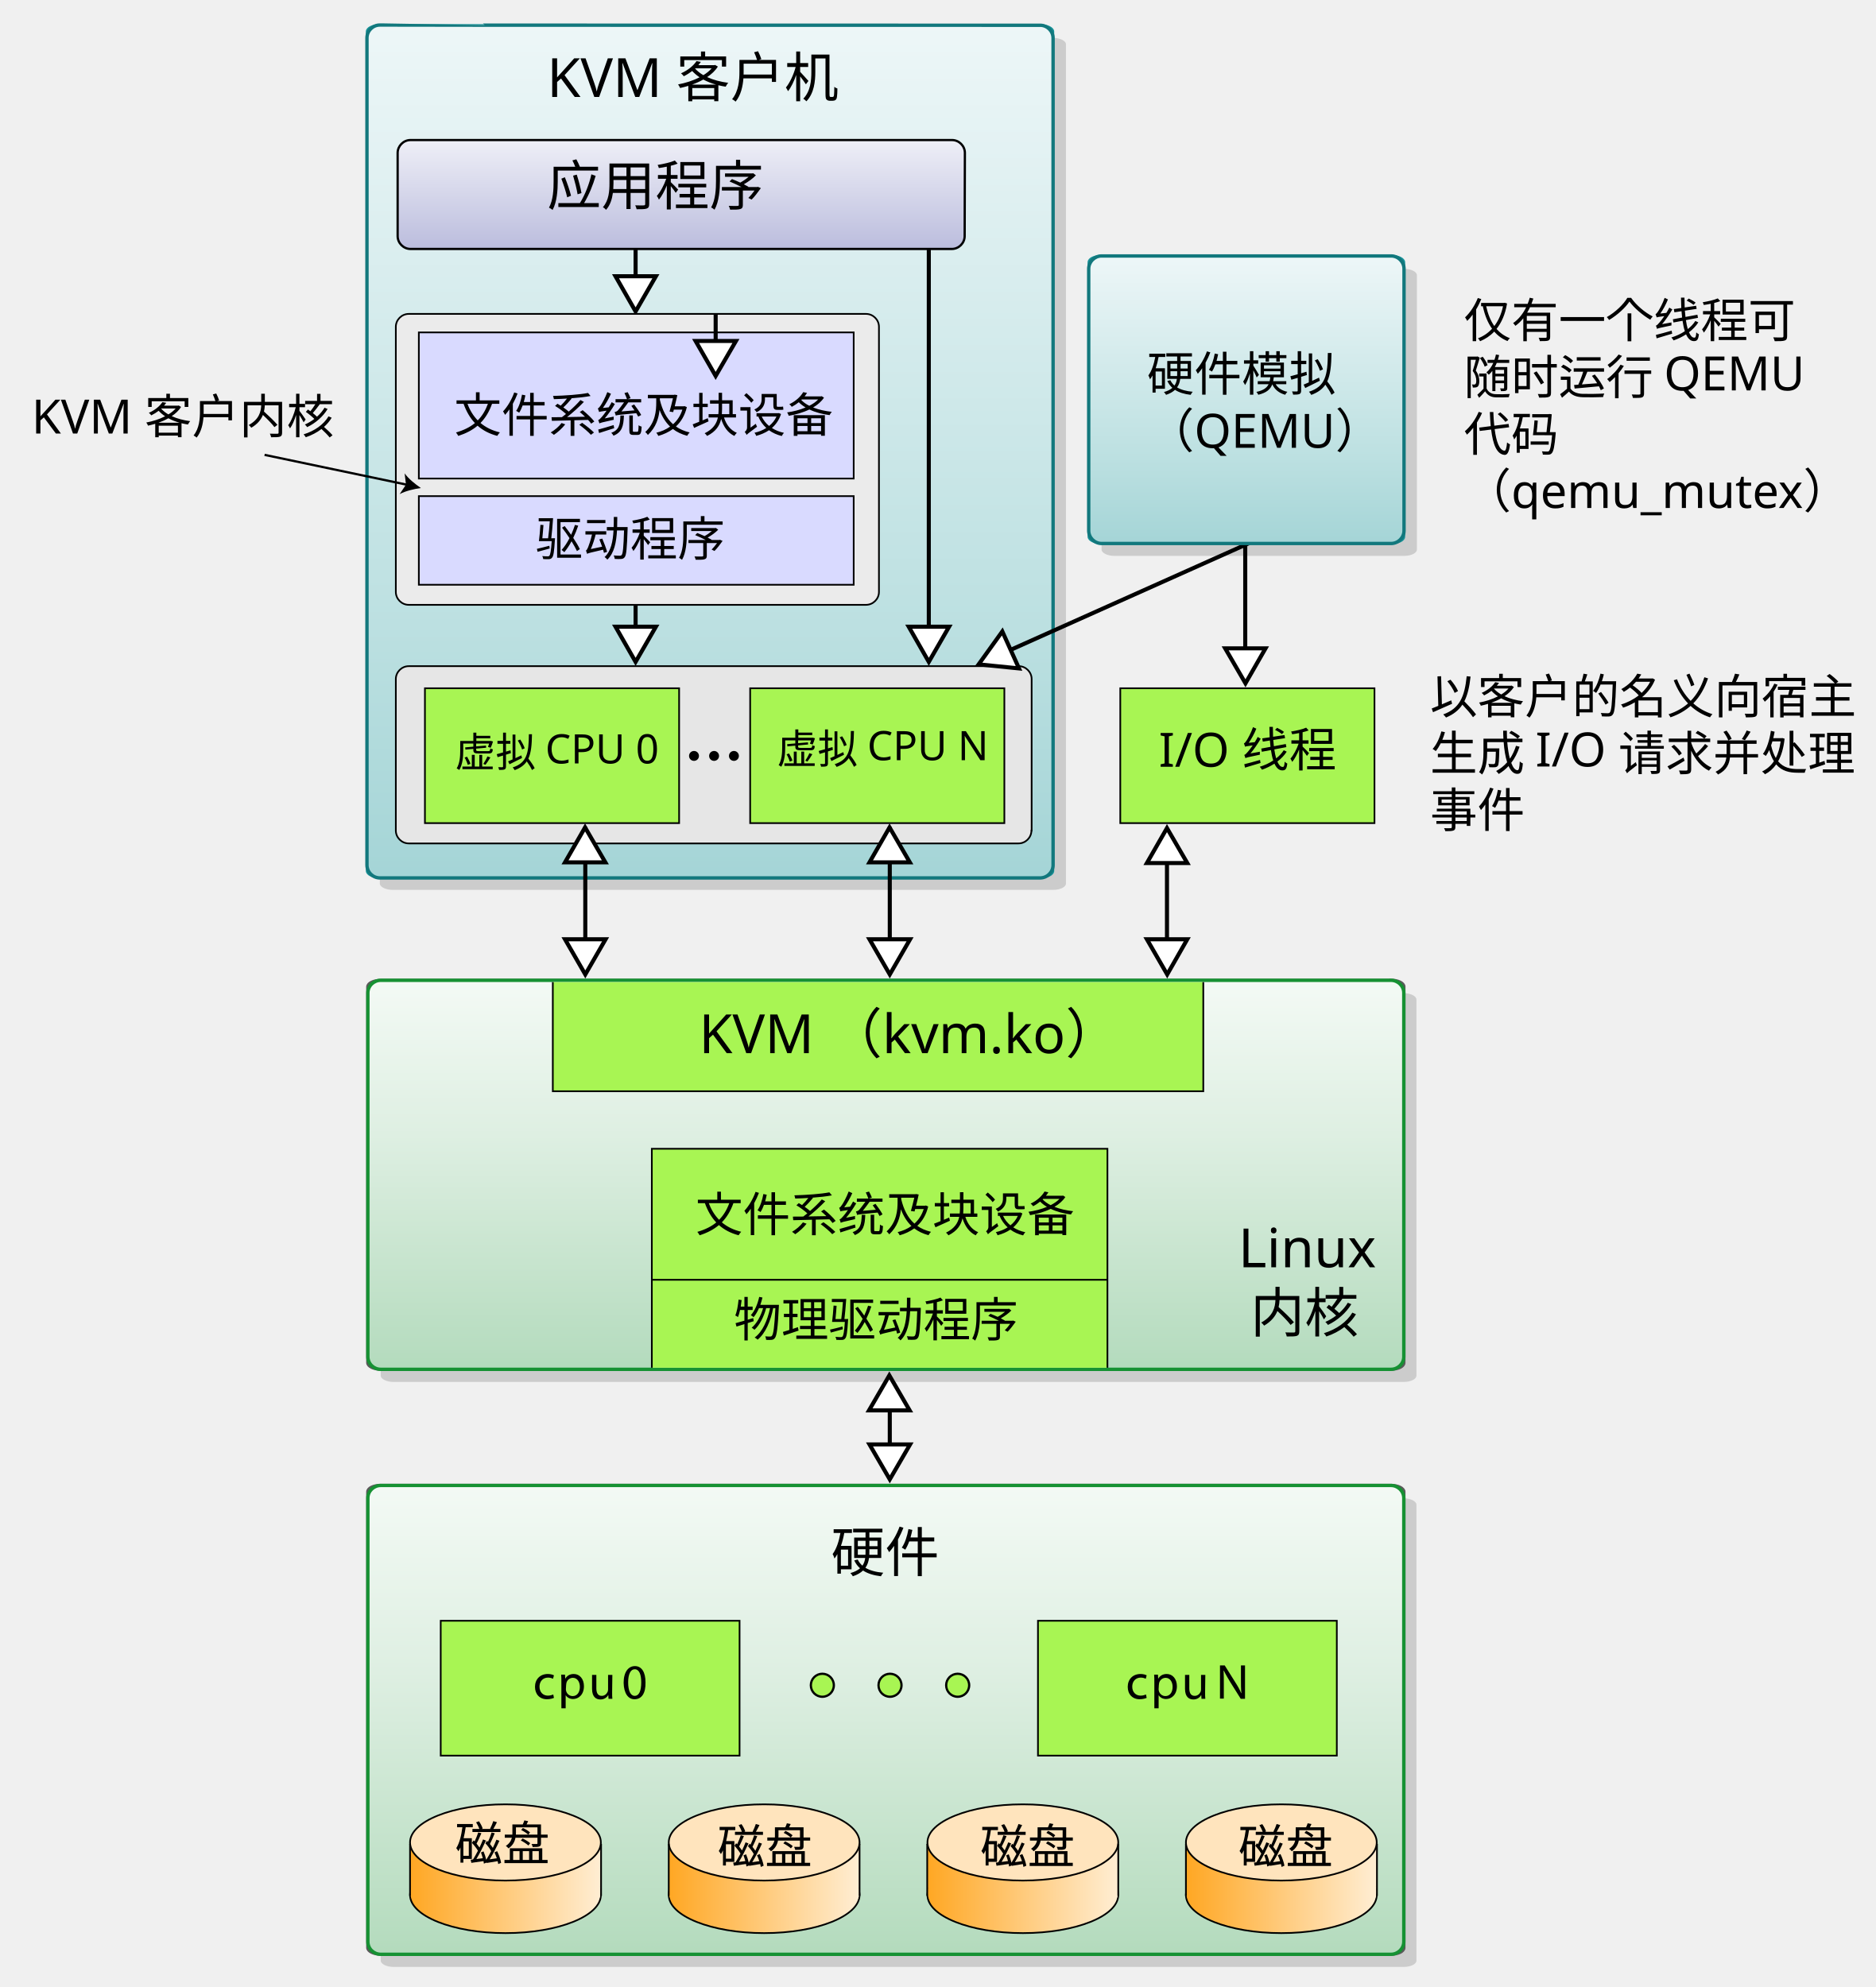
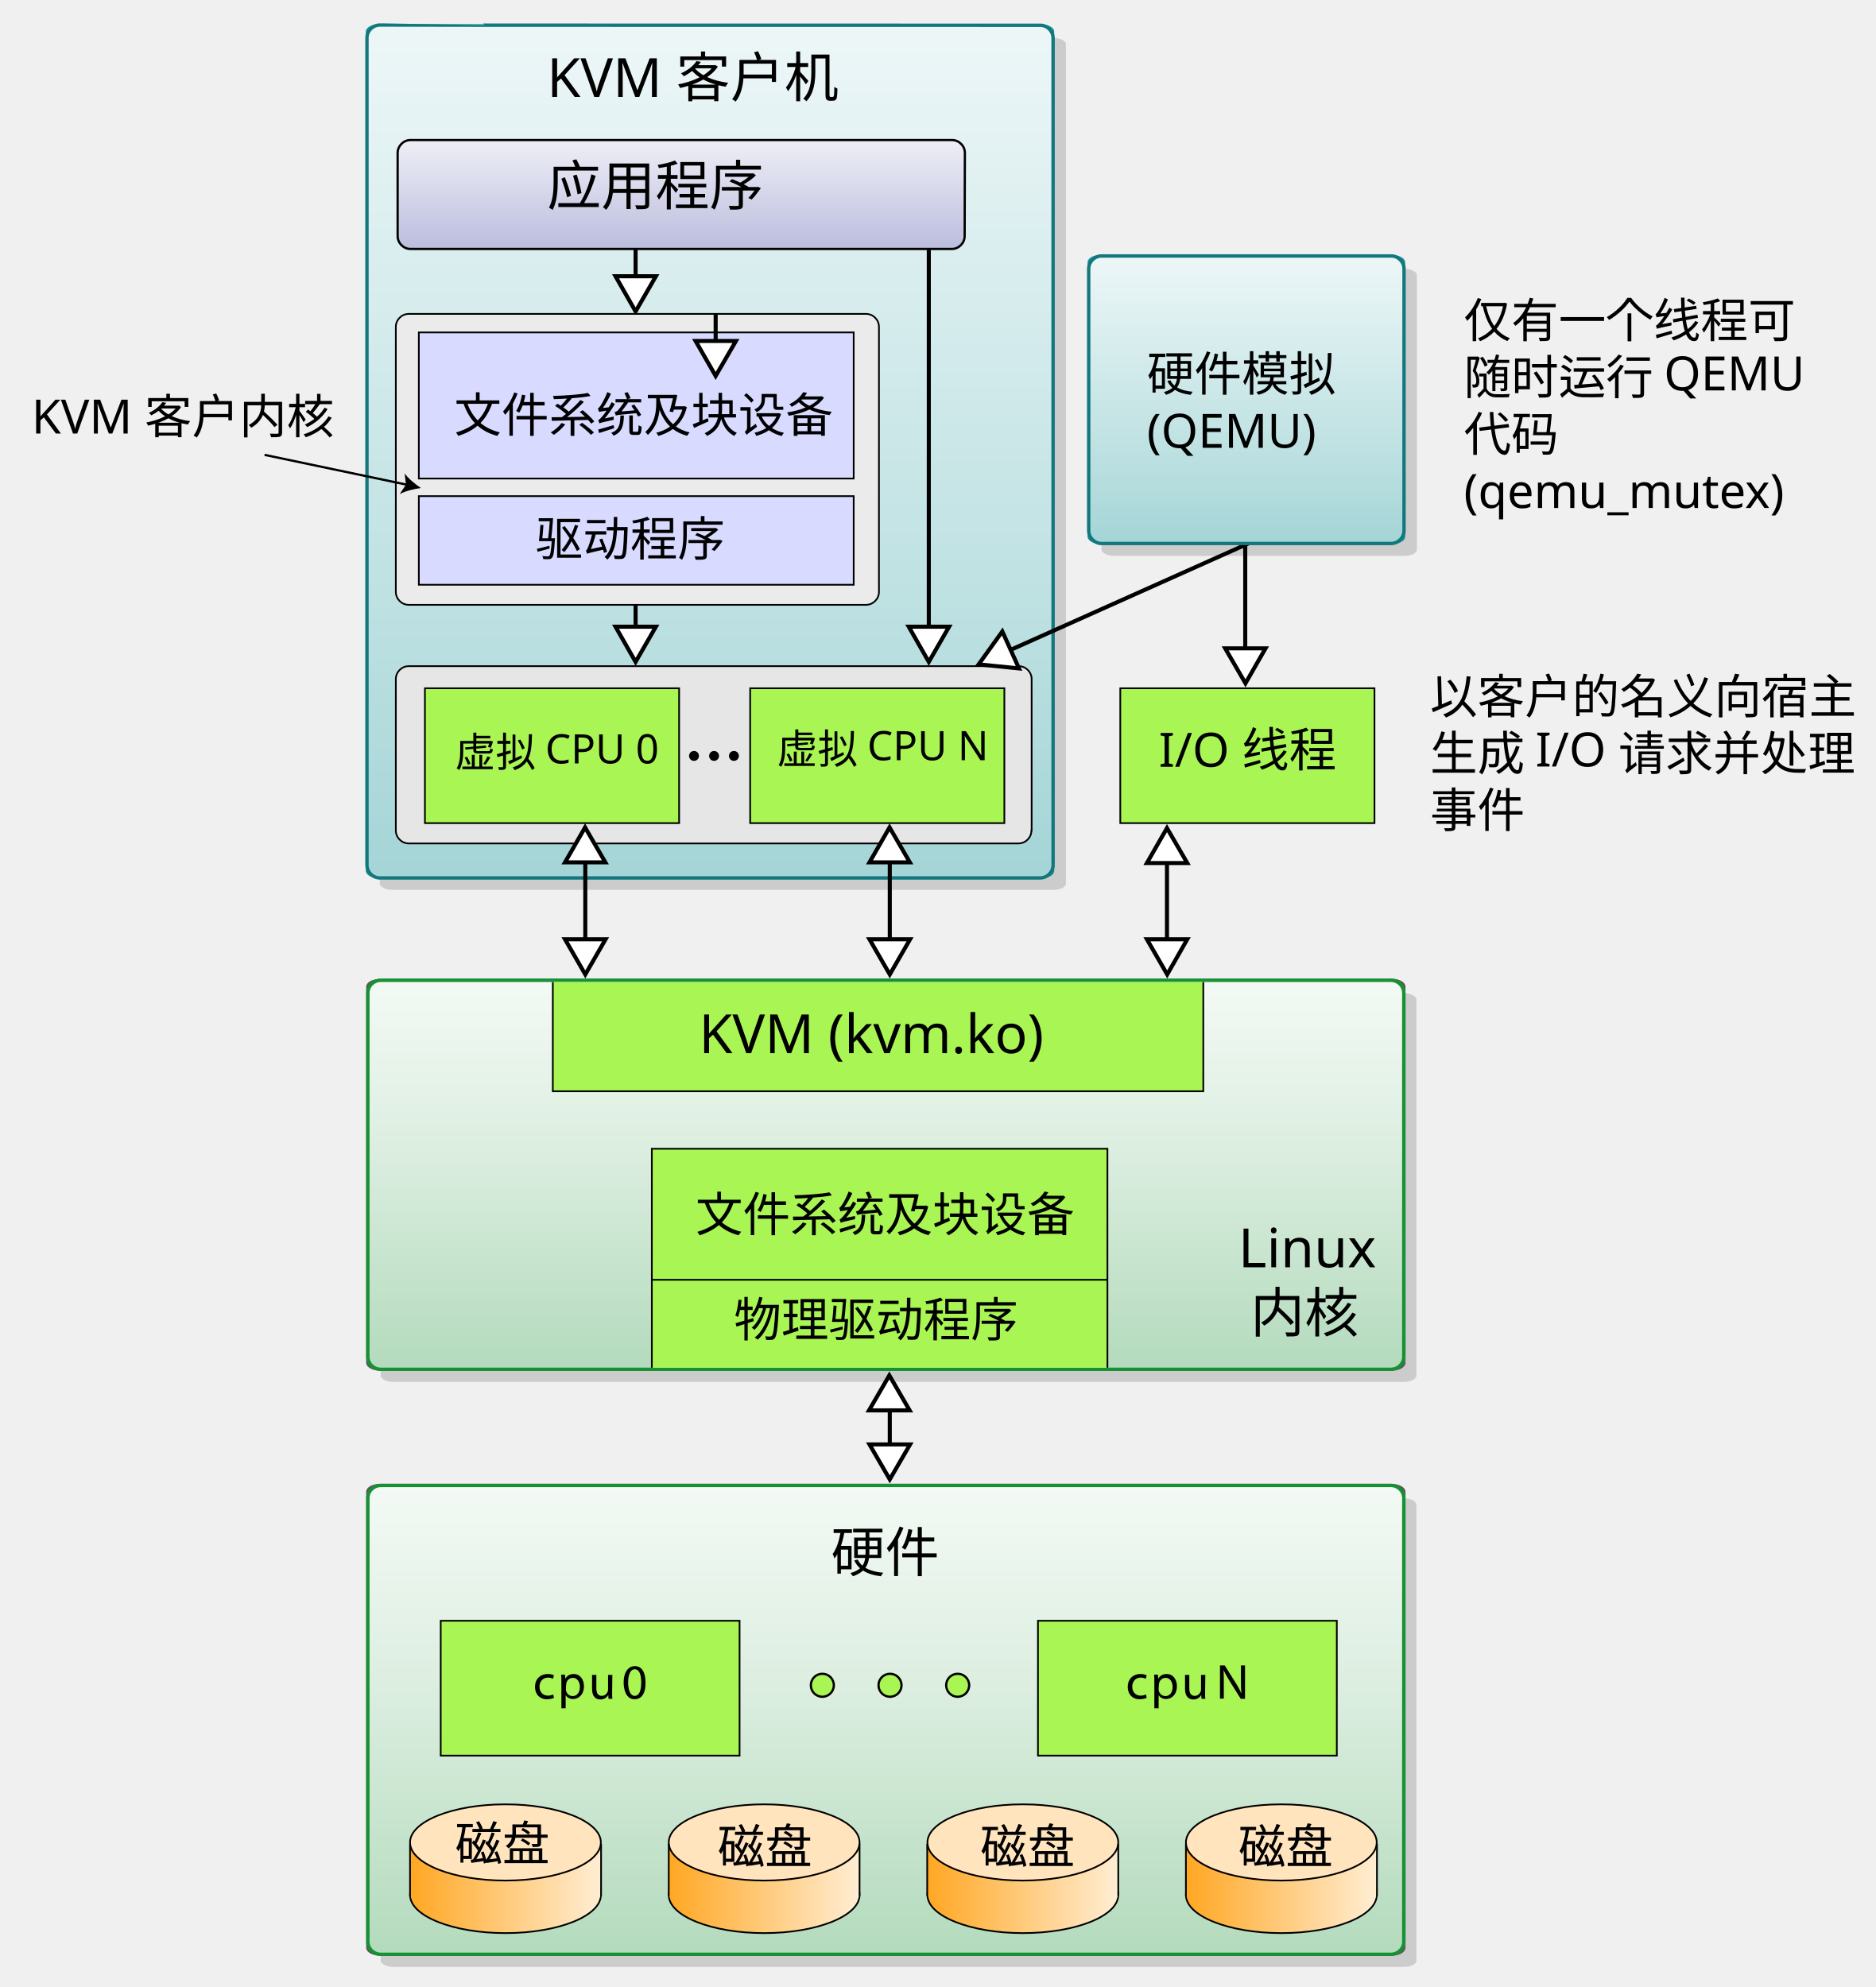
<svg xmlns="http://www.w3.org/2000/svg" xmlns:xlink="http://www.w3.org/1999/xlink" version="1.1" id="Layer_1" x="0px" y="0px" viewBox="0 0 831.5 881.1" style="enable-background:new 0 0 831.5 881.1;" xml:space="preserve">
  <style type="text/css">
	.st0{fill:none;stroke:#FCFCFC;stroke-width:1.000000e-02;}
	.st1{fill:#CCCCCC;}
	.st2{fill:#FFFFFF;stroke:#595959;stroke-width:1.5;}
	.st3{fill:url(#SVGID_1_);stroke:#169133;stroke-width:1.5;}
	.st4{fill:url(#SVGID_2_);}
	.st5{fill:url(#SVGID_3_);}
	.st6{fill:url(#SVGID_4_);}
	.st7{fill:url(#SVGID_5_);}
	.st8{fill:url(#SVGID_6_);}
	.st9{fill:url(#SVGID_7_);}
	.st10{fill:url(#SVGID_8_);}
	.st11{fill:url(#SVGID_9_);}
	.st12{fill:url(#SVGID_10_);}
	.st13{fill:url(#SVGID_11_);}
	.st14{fill:url(#SVGID_12_);}
	.st15{fill:url(#SVGID_13_);}
	.st16{fill:url(#SVGID_14_);}
	.st17{fill:url(#SVGID_15_);stroke:#000000;stroke-width:0.75;}
	.st18{fill:url(#SVGID_16_);}
	.st19{fill:#FFE4BD;stroke:#000000;stroke-width:0.75;}
	.st20{fill:none;stroke:#000000;stroke-width:0.75;}
	.st21{fill:url(#SVGID_17_);}
	.st22{fill:url(#SVGID_18_);}
	.st23{fill:url(#SVGID_19_);}
	.st24{fill:url(#SVGID_20_);}
	.st25{fill:url(#SVGID_21_);}
	.st26{fill:url(#SVGID_22_);}
	.st27{fill:url(#SVGID_23_);}
	.st28{fill:url(#SVGID_24_);}
	.st29{fill:url(#SVGID_25_);}
	.st30{fill:url(#SVGID_26_);}
	.st31{fill:url(#SVGID_27_);}
	.st32{fill:url(#SVGID_28_);}
	.st33{fill:url(#SVGID_29_);}
	.st34{fill:url(#SVGID_30_);stroke:#000000;stroke-width:0.75;}
	.st35{fill:url(#SVGID_31_);}
	.st36{fill:url(#SVGID_32_);}
	.st37{fill:url(#SVGID_33_);}
	.st38{fill:url(#SVGID_34_);}
	.st39{fill:url(#SVGID_35_);}
	.st40{fill:url(#SVGID_36_);}
	.st41{fill:url(#SVGID_37_);}
	.st42{fill:url(#SVGID_38_);}
	.st43{fill:url(#SVGID_39_);}
	.st44{fill:url(#SVGID_40_);}
	.st45{fill:url(#SVGID_41_);}
	.st46{fill:url(#SVGID_42_);}
	.st47{fill:url(#SVGID_43_);}
	.st48{fill:url(#SVGID_44_);}
	.st49{fill:url(#SVGID_45_);stroke:#000000;stroke-width:0.75;}
	.st50{fill:url(#SVGID_46_);}
	.st51{fill:url(#SVGID_47_);}
	.st52{fill:url(#SVGID_48_);}
	.st53{fill:url(#SVGID_49_);}
	.st54{fill:url(#SVGID_50_);}
	.st55{fill:url(#SVGID_51_);}
	.st56{fill:url(#SVGID_52_);}
	.st57{fill:url(#SVGID_53_);}
	.st58{fill:url(#SVGID_54_);}
	.st59{fill:url(#SVGID_55_);}
	.st60{fill:url(#SVGID_56_);}
	.st61{fill:url(#SVGID_57_);}
	.st62{fill:url(#SVGID_58_);}
	.st63{fill:url(#SVGID_59_);}
	.st64{fill:url(#SVGID_60_);stroke:#000000;stroke-width:0.75;}
	.st65{fill:url(#SVGID_61_);}
	.st66{fill:#169197;stroke:#169197;}
	.st67{fill:url(#SVGID_62_);stroke:#12787D;stroke-width:1.5;}
	.st68{fill:none;stroke:#000000;stroke-width:1.8;}
	.st69{fill:#FFFFFF;stroke:#000000;stroke-width:1.8;}
	.st70{fill:#A8F553;stroke:#000000;stroke-width:0.75;}
	.st71{fill:#A8F553;stroke:#000000;}
	.st72{fill:url(#SVGID_63_);stroke:#169133;stroke-width:1.5;}
	.st73{fill:#E6E6E6;stroke:#000000;stroke-width:0.75;}
	.st74{fill:#EBEBEB;stroke:#000000;stroke-width:0.75;}
	.st75{fill:url(#SVGID_64_);stroke:#000000;}
	.st76{fill:#D9DAFF;stroke:#000000;stroke-width:0.75;}
	.st77{fill:url(#SVGID_65_);stroke:#12787D;stroke-width:1.5;}
	.st78{fill:none;stroke:#000000;}
	.st79{font-family:'NotoSansHans-Regular-GBpc-EUC-H';}
	.st80{font-size:24px;}
	.st81{font-size:21px;}
	.st82{font-size:18px;}
</style>
  <rect x="0" y="0" class="st0" width="831.5" height="881.1" />
  <g>
    <path class="st1" d="M622.3,664.4c3.1,0,5.7,1.3,5.7,2.8v202.2c0,1.6-2.6,2.8-5.7,2.8H174.5c-3.1,0-5.7-1.3-5.7-2.8V667.2   c0-1.6,2.6-2.8,5.7-2.8H622.3z" />
  </g>
  <g xlink:href="#g3855">
</g>
  <g xlink:href="#g3855">
</g>
  <g>
    <path class="st2" d="M616.7,658.7c3.1,0,5.7,1.3,5.7,2.8v202.2c0,1.6-2.6,2.8-5.7,2.8H168.8c-3.1,0-5.7-1.3-5.7-2.8V661.5   c0-1.6,2.6-2.8,5.7-2.8H616.7z" />
  </g>
  <g>
    <linearGradient id="SVGID_1_" gradientUnits="userSpaceOnUse" x1="-500.613" y1="388.039" x2="129.797" y2="388.039" gradientTransform="matrix(0 -1 -1 0 780.7905 720.4868)">
      <stop offset="0" style="stop-color:#169133" />
      <stop offset="0.113" style="stop-color:#39A252" />
      <stop offset="0.356" style="stop-color:#7FC28F" />
      <stop offset="0.574" style="stop-color:#B6DCBF" />
      <stop offset="0.761" style="stop-color:#DEEFE2" />
      <stop offset="0.909" style="stop-color:#F6FBF7" />
      <stop offset="1" style="stop-color:#FFFFFF" />
    </linearGradient>
    <path class="st3" d="M616.7,658.7c3.1,0,5.7,2.5,5.7,5.6V861c0,3.1-2.6,5.6-5.7,5.6H168.8c-3.1,0-5.7-2.5-5.7-5.6V664.3   c0-3.1,2.6-5.6,5.7-5.6H616.7z" />
  </g>
  <g>
    <linearGradient id="SVGID_2_" gradientUnits="userSpaceOnUse" x1="164.898" y1="-26.581" x2="287.383" y2="-26.581" gradientTransform="matrix(1 0 0 -1 0 792)">
      <stop offset="0" style="stop-color:#FF9900" />
      <stop offset="1" style="stop-color:#FFFFFF" />
    </linearGradient>
    <ellipse class="st4" cx="224.1" cy="818.6" rx="42.3" ry="16.9" />
  </g>
  <g>
    <linearGradient id="SVGID_3_" gradientUnits="userSpaceOnUse" x1="164.898" y1="-28.133" x2="287.383" y2="-28.133" gradientTransform="matrix(1 0 0 -1 0 792)">
      <stop offset="0" style="stop-color:#FF9900" />
      <stop offset="1" style="stop-color:#FFFFFF" />
    </linearGradient>
    <ellipse class="st5" cx="224.1" cy="820.1" rx="42.3" ry="16.9" />
  </g>
  <g>
    <linearGradient id="SVGID_4_" gradientUnits="userSpaceOnUse" x1="164.898" y1="-29.686" x2="287.383" y2="-29.686" gradientTransform="matrix(1 0 0 -1 0 792)">
      <stop offset="0" style="stop-color:#FF9900" />
      <stop offset="1" style="stop-color:#FFFFFF" />
    </linearGradient>
    <ellipse class="st6" cx="224.1" cy="821.7" rx="42.3" ry="16.9" />
  </g>
  <g>
    <linearGradient id="SVGID_5_" gradientUnits="userSpaceOnUse" x1="164.898" y1="-31.239" x2="287.383" y2="-31.239" gradientTransform="matrix(1 0 0 -1 0 792)">
      <stop offset="0" style="stop-color:#FF9900" />
      <stop offset="1" style="stop-color:#FFFFFF" />
    </linearGradient>
    <ellipse class="st7" cx="224.1" cy="823.2" rx="42.3" ry="16.9" />
  </g>
  <g>
    <linearGradient id="SVGID_6_" gradientUnits="userSpaceOnUse" x1="164.898" y1="-32.792" x2="287.383" y2="-32.792" gradientTransform="matrix(1 0 0 -1 0 792)">
      <stop offset="0" style="stop-color:#FF9900" />
      <stop offset="1" style="stop-color:#FFFFFF" />
    </linearGradient>
    <ellipse class="st8" cx="224.1" cy="824.8" rx="42.3" ry="16.9" />
  </g>
  <g>
    <linearGradient id="SVGID_7_" gradientUnits="userSpaceOnUse" x1="164.898" y1="-34.344" x2="287.383" y2="-34.344" gradientTransform="matrix(1 0 0 -1 0 792)">
      <stop offset="0" style="stop-color:#FF9900" />
      <stop offset="1" style="stop-color:#FFFFFF" />
    </linearGradient>
    <ellipse class="st9" cx="224.1" cy="826.3" rx="42.3" ry="16.9" />
  </g>
  <g>
    <linearGradient id="SVGID_8_" gradientUnits="userSpaceOnUse" x1="164.898" y1="-35.897" x2="287.383" y2="-35.897" gradientTransform="matrix(1 0 0 -1 0 792)">
      <stop offset="0" style="stop-color:#FF9900" />
      <stop offset="1" style="stop-color:#FFFFFF" />
    </linearGradient>
    <ellipse class="st10" cx="224.1" cy="827.9" rx="42.3" ry="16.9" />
  </g>
  <g>
    <linearGradient id="SVGID_9_" gradientUnits="userSpaceOnUse" x1="164.898" y1="-37.45" x2="287.383" y2="-37.45" gradientTransform="matrix(1 0 0 -1 0 792)">
      <stop offset="0" style="stop-color:#FF9900" />
      <stop offset="1" style="stop-color:#FFFFFF" />
    </linearGradient>
    <ellipse class="st11" cx="224.1" cy="829.5" rx="42.3" ry="16.9" />
  </g>
  <g>
    <linearGradient id="SVGID_10_" gradientUnits="userSpaceOnUse" x1="164.898" y1="-39.002" x2="287.383" y2="-39.002" gradientTransform="matrix(1 0 0 -1 0 792)">
      <stop offset="0" style="stop-color:#FF9900" />
      <stop offset="1" style="stop-color:#FFFFFF" />
    </linearGradient>
    <ellipse class="st12" cx="224.1" cy="831" rx="42.3" ry="16.9" />
  </g>
  <g>
    <linearGradient id="SVGID_11_" gradientUnits="userSpaceOnUse" x1="164.898" y1="-40.555" x2="287.383" y2="-40.555" gradientTransform="matrix(1 0 0 -1 0 792)">
      <stop offset="0" style="stop-color:#FF9900" />
      <stop offset="1" style="stop-color:#FFFFFF" />
    </linearGradient>
    <ellipse class="st13" cx="224.1" cy="832.6" rx="42.3" ry="16.9" />
  </g>
  <g>
    <linearGradient id="SVGID_12_" gradientUnits="userSpaceOnUse" x1="164.898" y1="-42.108" x2="287.383" y2="-42.108" gradientTransform="matrix(1 0 0 -1 0 792)">
      <stop offset="0" style="stop-color:#FF9900" />
      <stop offset="1" style="stop-color:#FFFFFF" />
    </linearGradient>
    <ellipse class="st14" cx="224.1" cy="834.1" rx="42.3" ry="16.9" />
  </g>
  <g>
    <linearGradient id="SVGID_13_" gradientUnits="userSpaceOnUse" x1="164.898" y1="-43.661" x2="287.383" y2="-43.661" gradientTransform="matrix(1 0 0 -1 0 792)">
      <stop offset="0" style="stop-color:#FF9900" />
      <stop offset="1" style="stop-color:#FFFFFF" />
    </linearGradient>
    <ellipse class="st15" cx="224.1" cy="835.7" rx="42.3" ry="16.9" />
  </g>
  <g>
    <linearGradient id="SVGID_14_" gradientUnits="userSpaceOnUse" x1="164.898" y1="-45.213" x2="287.383" y2="-45.213" gradientTransform="matrix(1 0 0 -1 0 792)">
      <stop offset="0" style="stop-color:#FF9900" />
      <stop offset="1" style="stop-color:#FFFFFF" />
    </linearGradient>
    <ellipse class="st16" cx="224.1" cy="837.2" rx="42.3" ry="16.9" />
  </g>
  <g>
    <linearGradient id="SVGID_15_" gradientUnits="userSpaceOnUse" x1="164.898" y1="-48.319" x2="287.383" y2="-48.319" gradientTransform="matrix(1 0 0 -1 0 792)">
      <stop offset="0" style="stop-color:#FF9900" />
      <stop offset="1" style="stop-color:#FFFFFF" />
    </linearGradient>
    <ellipse class="st17" cx="224.1" cy="840.3" rx="42.3" ry="16.9" />
  </g>
  <g>
    <linearGradient id="SVGID_16_" gradientUnits="userSpaceOnUse" x1="164.898" y1="-46.766" x2="287.383" y2="-46.766" gradientTransform="matrix(1 0 0 -1 0 792)">
      <stop offset="0" style="stop-color:#FF9900" />
      <stop offset="1" style="stop-color:#FFFFFF" />
    </linearGradient>
    <ellipse class="st18" cx="224.1" cy="838.8" rx="42.3" ry="16.9" />
  </g>
  <g>
    <ellipse class="st19" cx="224.1" cy="817" rx="42.3" ry="16.9" />
  </g>
  <line class="st20" x1="181.8" y1="817.6" x2="181.8" y2="840.7" />
  <line class="st20" x1="266.5" y1="817.6" x2="266.5" y2="840.7" />
  <g>
    <linearGradient id="SVGID_17_" gradientUnits="userSpaceOnUse" x1="279.549" y1="-26.581" x2="402.053" y2="-26.581" gradientTransform="matrix(1 0 0 -1 0 792)">
      <stop offset="0" style="stop-color:#FF9900" />
      <stop offset="1" style="stop-color:#FFFFFF" />
    </linearGradient>
    <ellipse class="st21" cx="338.8" cy="818.6" rx="42.3" ry="16.9" />
  </g>
  <g>
    <linearGradient id="SVGID_18_" gradientUnits="userSpaceOnUse" x1="279.549" y1="-28.133" x2="402.053" y2="-28.133" gradientTransform="matrix(1 0 0 -1 0 792)">
      <stop offset="0" style="stop-color:#FF9900" />
      <stop offset="1" style="stop-color:#FFFFFF" />
    </linearGradient>
    <ellipse class="st22" cx="338.8" cy="820.1" rx="42.3" ry="16.9" />
  </g>
  <g>
    <linearGradient id="SVGID_19_" gradientUnits="userSpaceOnUse" x1="279.549" y1="-29.686" x2="402.053" y2="-29.686" gradientTransform="matrix(1 0 0 -1 0 792)">
      <stop offset="0" style="stop-color:#FF9900" />
      <stop offset="1" style="stop-color:#FFFFFF" />
    </linearGradient>
    <ellipse class="st23" cx="338.8" cy="821.7" rx="42.3" ry="16.9" />
  </g>
  <g>
    <linearGradient id="SVGID_20_" gradientUnits="userSpaceOnUse" x1="279.549" y1="-31.239" x2="402.053" y2="-31.239" gradientTransform="matrix(1 0 0 -1 0 792)">
      <stop offset="0" style="stop-color:#FF9900" />
      <stop offset="1" style="stop-color:#FFFFFF" />
    </linearGradient>
    <ellipse class="st24" cx="338.8" cy="823.2" rx="42.3" ry="16.9" />
  </g>
  <g>
    <linearGradient id="SVGID_21_" gradientUnits="userSpaceOnUse" x1="279.549" y1="-32.792" x2="402.053" y2="-32.792" gradientTransform="matrix(1 0 0 -1 0 792)">
      <stop offset="0" style="stop-color:#FF9900" />
      <stop offset="1" style="stop-color:#FFFFFF" />
    </linearGradient>
    <ellipse class="st25" cx="338.8" cy="824.8" rx="42.3" ry="16.9" />
  </g>
  <g>
    <linearGradient id="SVGID_22_" gradientUnits="userSpaceOnUse" x1="279.549" y1="-34.344" x2="402.053" y2="-34.344" gradientTransform="matrix(1 0 0 -1 0 792)">
      <stop offset="0" style="stop-color:#FF9900" />
      <stop offset="1" style="stop-color:#FFFFFF" />
    </linearGradient>
    <ellipse class="st26" cx="338.8" cy="826.3" rx="42.3" ry="16.9" />
  </g>
  <g>
    <linearGradient id="SVGID_23_" gradientUnits="userSpaceOnUse" x1="279.549" y1="-35.897" x2="402.053" y2="-35.897" gradientTransform="matrix(1 0 0 -1 0 792)">
      <stop offset="0" style="stop-color:#FF9900" />
      <stop offset="1" style="stop-color:#FFFFFF" />
    </linearGradient>
    <ellipse class="st27" cx="338.8" cy="827.9" rx="42.3" ry="16.9" />
  </g>
  <g>
    <linearGradient id="SVGID_24_" gradientUnits="userSpaceOnUse" x1="279.549" y1="-37.45" x2="402.053" y2="-37.45" gradientTransform="matrix(1 0 0 -1 0 792)">
      <stop offset="0" style="stop-color:#FF9900" />
      <stop offset="1" style="stop-color:#FFFFFF" />
    </linearGradient>
    <ellipse class="st28" cx="338.8" cy="829.5" rx="42.3" ry="16.9" />
  </g>
  <g>
    <linearGradient id="SVGID_25_" gradientUnits="userSpaceOnUse" x1="279.549" y1="-39.002" x2="402.053" y2="-39.002" gradientTransform="matrix(1 0 0 -1 0 792)">
      <stop offset="0" style="stop-color:#FF9900" />
      <stop offset="1" style="stop-color:#FFFFFF" />
    </linearGradient>
    <ellipse class="st29" cx="338.8" cy="831" rx="42.3" ry="16.9" />
  </g>
  <g>
    <linearGradient id="SVGID_26_" gradientUnits="userSpaceOnUse" x1="279.549" y1="-40.555" x2="402.053" y2="-40.555" gradientTransform="matrix(1 0 0 -1 0 792)">
      <stop offset="0" style="stop-color:#FF9900" />
      <stop offset="1" style="stop-color:#FFFFFF" />
    </linearGradient>
    <ellipse class="st30" cx="338.8" cy="832.6" rx="42.3" ry="16.9" />
  </g>
  <g>
    <linearGradient id="SVGID_27_" gradientUnits="userSpaceOnUse" x1="279.549" y1="-42.108" x2="402.053" y2="-42.108" gradientTransform="matrix(1 0 0 -1 0 792)">
      <stop offset="0" style="stop-color:#FF9900" />
      <stop offset="1" style="stop-color:#FFFFFF" />
    </linearGradient>
    <ellipse class="st31" cx="338.8" cy="834.1" rx="42.3" ry="16.9" />
  </g>
  <g>
    <linearGradient id="SVGID_28_" gradientUnits="userSpaceOnUse" x1="279.549" y1="-43.661" x2="402.053" y2="-43.661" gradientTransform="matrix(1 0 0 -1 0 792)">
      <stop offset="0" style="stop-color:#FF9900" />
      <stop offset="1" style="stop-color:#FFFFFF" />
    </linearGradient>
    <ellipse class="st32" cx="338.8" cy="835.7" rx="42.3" ry="16.9" />
  </g>
  <g>
    <linearGradient id="SVGID_29_" gradientUnits="userSpaceOnUse" x1="279.549" y1="-45.213" x2="402.053" y2="-45.213" gradientTransform="matrix(1 0 0 -1 0 792)">
      <stop offset="0" style="stop-color:#FF9900" />
      <stop offset="1" style="stop-color:#FFFFFF" />
    </linearGradient>
    <ellipse class="st33" cx="338.8" cy="837.2" rx="42.3" ry="16.9" />
  </g>
  <g>
    <linearGradient id="SVGID_30_" gradientUnits="userSpaceOnUse" x1="279.549" y1="-48.319" x2="402.053" y2="-48.319" gradientTransform="matrix(1 0 0 -1 0 792)">
      <stop offset="0" style="stop-color:#FF9900" />
      <stop offset="1" style="stop-color:#FFFFFF" />
    </linearGradient>
    <ellipse class="st34" cx="338.8" cy="840.3" rx="42.3" ry="16.9" />
  </g>
  <g>
    <linearGradient id="SVGID_31_" gradientUnits="userSpaceOnUse" x1="279.549" y1="-46.766" x2="402.053" y2="-46.766" gradientTransform="matrix(1 0 0 -1 0 792)">
      <stop offset="0" style="stop-color:#FF9900" />
      <stop offset="1" style="stop-color:#FFFFFF" />
    </linearGradient>
    <ellipse class="st35" cx="338.8" cy="838.8" rx="42.3" ry="16.9" />
  </g>
  <g>
    <ellipse class="st19" cx="338.8" cy="817" rx="42.3" ry="16.9" />
  </g>
  <line class="st20" x1="296.5" y1="817.6" x2="296.5" y2="840.7" />
  <line class="st20" x1="381.1" y1="817.6" x2="381.1" y2="840.7" />
  <g>
    <linearGradient id="SVGID_32_" gradientUnits="userSpaceOnUse" x1="394.215" y1="-26.581" x2="516.719" y2="-26.581" gradientTransform="matrix(1 0 0 -1 0 792)">
      <stop offset="0" style="stop-color:#FF9900" />
      <stop offset="1" style="stop-color:#FFFFFF" />
    </linearGradient>
    <ellipse class="st36" cx="453.5" cy="818.6" rx="42.3" ry="16.9" />
  </g>
  <g>
    <linearGradient id="SVGID_33_" gradientUnits="userSpaceOnUse" x1="394.215" y1="-28.133" x2="516.719" y2="-28.133" gradientTransform="matrix(1 0 0 -1 0 792)">
      <stop offset="0" style="stop-color:#FF9900" />
      <stop offset="1" style="stop-color:#FFFFFF" />
    </linearGradient>
    <ellipse class="st37" cx="453.5" cy="820.1" rx="42.3" ry="16.9" />
  </g>
  <g>
    <linearGradient id="SVGID_34_" gradientUnits="userSpaceOnUse" x1="394.215" y1="-29.686" x2="516.719" y2="-29.686" gradientTransform="matrix(1 0 0 -1 0 792)">
      <stop offset="0" style="stop-color:#FF9900" />
      <stop offset="1" style="stop-color:#FFFFFF" />
    </linearGradient>
    <ellipse class="st38" cx="453.5" cy="821.7" rx="42.3" ry="16.9" />
  </g>
  <g>
    <linearGradient id="SVGID_35_" gradientUnits="userSpaceOnUse" x1="394.215" y1="-31.239" x2="516.719" y2="-31.239" gradientTransform="matrix(1 0 0 -1 0 792)">
      <stop offset="0" style="stop-color:#FF9900" />
      <stop offset="1" style="stop-color:#FFFFFF" />
    </linearGradient>
    <ellipse class="st39" cx="453.5" cy="823.2" rx="42.3" ry="16.9" />
  </g>
  <g>
    <linearGradient id="SVGID_36_" gradientUnits="userSpaceOnUse" x1="394.215" y1="-32.792" x2="516.719" y2="-32.792" gradientTransform="matrix(1 0 0 -1 0 792)">
      <stop offset="0" style="stop-color:#FF9900" />
      <stop offset="1" style="stop-color:#FFFFFF" />
    </linearGradient>
    <ellipse class="st40" cx="453.5" cy="824.8" rx="42.3" ry="16.9" />
  </g>
  <g>
    <linearGradient id="SVGID_37_" gradientUnits="userSpaceOnUse" x1="394.215" y1="-34.344" x2="516.719" y2="-34.344" gradientTransform="matrix(1 0 0 -1 0 792)">
      <stop offset="0" style="stop-color:#FF9900" />
      <stop offset="1" style="stop-color:#FFFFFF" />
    </linearGradient>
    <ellipse class="st41" cx="453.5" cy="826.3" rx="42.3" ry="16.9" />
  </g>
  <g>
    <linearGradient id="SVGID_38_" gradientUnits="userSpaceOnUse" x1="394.215" y1="-35.897" x2="516.719" y2="-35.897" gradientTransform="matrix(1 0 0 -1 0 792)">
      <stop offset="0" style="stop-color:#FF9900" />
      <stop offset="1" style="stop-color:#FFFFFF" />
    </linearGradient>
    <ellipse class="st42" cx="453.5" cy="827.9" rx="42.3" ry="16.9" />
  </g>
  <g>
    <linearGradient id="SVGID_39_" gradientUnits="userSpaceOnUse" x1="394.215" y1="-37.45" x2="516.719" y2="-37.45" gradientTransform="matrix(1 0 0 -1 0 792)">
      <stop offset="0" style="stop-color:#FF9900" />
      <stop offset="1" style="stop-color:#FFFFFF" />
    </linearGradient>
    <ellipse class="st43" cx="453.5" cy="829.5" rx="42.3" ry="16.9" />
  </g>
  <g>
    <linearGradient id="SVGID_40_" gradientUnits="userSpaceOnUse" x1="394.215" y1="-39.002" x2="516.719" y2="-39.002" gradientTransform="matrix(1 0 0 -1 0 792)">
      <stop offset="0" style="stop-color:#FF9900" />
      <stop offset="1" style="stop-color:#FFFFFF" />
    </linearGradient>
    <ellipse class="st44" cx="453.5" cy="831" rx="42.3" ry="16.9" />
  </g>
  <g>
    <linearGradient id="SVGID_41_" gradientUnits="userSpaceOnUse" x1="394.215" y1="-40.555" x2="516.719" y2="-40.555" gradientTransform="matrix(1 0 0 -1 0 792)">
      <stop offset="0" style="stop-color:#FF9900" />
      <stop offset="1" style="stop-color:#FFFFFF" />
    </linearGradient>
    <ellipse class="st45" cx="453.5" cy="832.6" rx="42.3" ry="16.9" />
  </g>
  <g>
    <linearGradient id="SVGID_42_" gradientUnits="userSpaceOnUse" x1="394.215" y1="-42.108" x2="516.719" y2="-42.108" gradientTransform="matrix(1 0 0 -1 0 792)">
      <stop offset="0" style="stop-color:#FF9900" />
      <stop offset="1" style="stop-color:#FFFFFF" />
    </linearGradient>
    <ellipse class="st46" cx="453.5" cy="834.1" rx="42.3" ry="16.9" />
  </g>
  <g>
    <linearGradient id="SVGID_43_" gradientUnits="userSpaceOnUse" x1="394.215" y1="-43.661" x2="516.719" y2="-43.661" gradientTransform="matrix(1 0 0 -1 0 792)">
      <stop offset="0" style="stop-color:#FF9900" />
      <stop offset="1" style="stop-color:#FFFFFF" />
    </linearGradient>
    <ellipse class="st47" cx="453.5" cy="835.7" rx="42.3" ry="16.9" />
  </g>
  <g>
    <linearGradient id="SVGID_44_" gradientUnits="userSpaceOnUse" x1="394.215" y1="-45.213" x2="516.719" y2="-45.213" gradientTransform="matrix(1 0 0 -1 0 792)">
      <stop offset="0" style="stop-color:#FF9900" />
      <stop offset="1" style="stop-color:#FFFFFF" />
    </linearGradient>
    <ellipse class="st48" cx="453.5" cy="837.2" rx="42.3" ry="16.9" />
  </g>
  <g>
    <linearGradient id="SVGID_45_" gradientUnits="userSpaceOnUse" x1="394.215" y1="-48.319" x2="516.719" y2="-48.319" gradientTransform="matrix(1 0 0 -1 0 792)">
      <stop offset="0" style="stop-color:#FF9900" />
      <stop offset="1" style="stop-color:#FFFFFF" />
    </linearGradient>
    <ellipse class="st49" cx="453.5" cy="840.3" rx="42.3" ry="16.9" />
  </g>
  <g>
    <linearGradient id="SVGID_46_" gradientUnits="userSpaceOnUse" x1="394.215" y1="-46.766" x2="516.719" y2="-46.766" gradientTransform="matrix(1 0 0 -1 0 792)">
      <stop offset="0" style="stop-color:#FF9900" />
      <stop offset="1" style="stop-color:#FFFFFF" />
    </linearGradient>
    <ellipse class="st50" cx="453.5" cy="838.8" rx="42.3" ry="16.9" />
  </g>
  <g>
    <ellipse class="st19" cx="453.5" cy="817" rx="42.3" ry="16.9" />
  </g>
  <line class="st20" x1="411.1" y1="817.6" x2="411.1" y2="840.7" />
  <line class="st20" x1="495.8" y1="817.6" x2="495.8" y2="840.7" />
  <g>
    <linearGradient id="SVGID_47_" gradientUnits="userSpaceOnUse" x1="508.881" y1="-26.581" x2="631.384" y2="-26.581" gradientTransform="matrix(1 0 0 -1 0 792)">
      <stop offset="0" style="stop-color:#FF9900" />
      <stop offset="1" style="stop-color:#FFFFFF" />
    </linearGradient>
    <ellipse class="st51" cx="568.1" cy="818.6" rx="42.3" ry="16.9" />
  </g>
  <g>
    <linearGradient id="SVGID_48_" gradientUnits="userSpaceOnUse" x1="508.881" y1="-28.133" x2="631.384" y2="-28.133" gradientTransform="matrix(1 0 0 -1 0 792)">
      <stop offset="0" style="stop-color:#FF9900" />
      <stop offset="1" style="stop-color:#FFFFFF" />
    </linearGradient>
    <ellipse class="st52" cx="568.1" cy="820.1" rx="42.3" ry="16.9" />
  </g>
  <g>
    <linearGradient id="SVGID_49_" gradientUnits="userSpaceOnUse" x1="508.881" y1="-29.686" x2="631.384" y2="-29.686" gradientTransform="matrix(1 0 0 -1 0 792)">
      <stop offset="0" style="stop-color:#FF9900" />
      <stop offset="1" style="stop-color:#FFFFFF" />
    </linearGradient>
    <ellipse class="st53" cx="568.1" cy="821.7" rx="42.3" ry="16.9" />
  </g>
  <g>
    <linearGradient id="SVGID_50_" gradientUnits="userSpaceOnUse" x1="508.881" y1="-31.239" x2="631.384" y2="-31.239" gradientTransform="matrix(1 0 0 -1 0 792)">
      <stop offset="0" style="stop-color:#FF9900" />
      <stop offset="1" style="stop-color:#FFFFFF" />
    </linearGradient>
    <ellipse class="st54" cx="568.1" cy="823.2" rx="42.3" ry="16.9" />
  </g>
  <g>
    <linearGradient id="SVGID_51_" gradientUnits="userSpaceOnUse" x1="508.881" y1="-32.792" x2="631.384" y2="-32.792" gradientTransform="matrix(1 0 0 -1 0 792)">
      <stop offset="0" style="stop-color:#FF9900" />
      <stop offset="1" style="stop-color:#FFFFFF" />
    </linearGradient>
    <ellipse class="st55" cx="568.1" cy="824.8" rx="42.3" ry="16.9" />
  </g>
  <g>
    <linearGradient id="SVGID_52_" gradientUnits="userSpaceOnUse" x1="508.881" y1="-34.344" x2="631.384" y2="-34.344" gradientTransform="matrix(1 0 0 -1 0 792)">
      <stop offset="0" style="stop-color:#FF9900" />
      <stop offset="1" style="stop-color:#FFFFFF" />
    </linearGradient>
    <ellipse class="st56" cx="568.1" cy="826.3" rx="42.3" ry="16.9" />
  </g>
  <g>
    <linearGradient id="SVGID_53_" gradientUnits="userSpaceOnUse" x1="508.881" y1="-35.897" x2="631.384" y2="-35.897" gradientTransform="matrix(1 0 0 -1 0 792)">
      <stop offset="0" style="stop-color:#FF9900" />
      <stop offset="1" style="stop-color:#FFFFFF" />
    </linearGradient>
    <ellipse class="st57" cx="568.1" cy="827.9" rx="42.3" ry="16.9" />
  </g>
  <g>
    <linearGradient id="SVGID_54_" gradientUnits="userSpaceOnUse" x1="508.881" y1="-37.45" x2="631.384" y2="-37.45" gradientTransform="matrix(1 0 0 -1 0 792)">
      <stop offset="0" style="stop-color:#FF9900" />
      <stop offset="1" style="stop-color:#FFFFFF" />
    </linearGradient>
    <ellipse class="st58" cx="568.1" cy="829.5" rx="42.3" ry="16.9" />
  </g>
  <g>
    <linearGradient id="SVGID_55_" gradientUnits="userSpaceOnUse" x1="508.881" y1="-39.002" x2="631.384" y2="-39.002" gradientTransform="matrix(1 0 0 -1 0 792)">
      <stop offset="0" style="stop-color:#FF9900" />
      <stop offset="1" style="stop-color:#FFFFFF" />
    </linearGradient>
    <ellipse class="st59" cx="568.1" cy="831" rx="42.3" ry="16.9" />
  </g>
  <g>
    <linearGradient id="SVGID_56_" gradientUnits="userSpaceOnUse" x1="508.881" y1="-40.555" x2="631.384" y2="-40.555" gradientTransform="matrix(1 0 0 -1 0 792)">
      <stop offset="0" style="stop-color:#FF9900" />
      <stop offset="1" style="stop-color:#FFFFFF" />
    </linearGradient>
    <ellipse class="st60" cx="568.1" cy="832.6" rx="42.3" ry="16.9" />
  </g>
  <g>
    <linearGradient id="SVGID_57_" gradientUnits="userSpaceOnUse" x1="508.881" y1="-42.108" x2="631.384" y2="-42.108" gradientTransform="matrix(1 0 0 -1 0 792)">
      <stop offset="0" style="stop-color:#FF9900" />
      <stop offset="1" style="stop-color:#FFFFFF" />
    </linearGradient>
    <ellipse class="st61" cx="568.1" cy="834.1" rx="42.3" ry="16.9" />
  </g>
  <g>
    <linearGradient id="SVGID_58_" gradientUnits="userSpaceOnUse" x1="508.881" y1="-43.661" x2="631.384" y2="-43.661" gradientTransform="matrix(1 0 0 -1 0 792)">
      <stop offset="0" style="stop-color:#FF9900" />
      <stop offset="1" style="stop-color:#FFFFFF" />
    </linearGradient>
    <ellipse class="st62" cx="568.1" cy="835.7" rx="42.3" ry="16.9" />
  </g>
  <g>
    <linearGradient id="SVGID_59_" gradientUnits="userSpaceOnUse" x1="508.881" y1="-45.213" x2="631.384" y2="-45.213" gradientTransform="matrix(1 0 0 -1 0 792)">
      <stop offset="0" style="stop-color:#FF9900" />
      <stop offset="1" style="stop-color:#FFFFFF" />
    </linearGradient>
    <ellipse class="st63" cx="568.1" cy="837.2" rx="42.3" ry="16.9" />
  </g>
  <g>
    <linearGradient id="SVGID_60_" gradientUnits="userSpaceOnUse" x1="508.881" y1="-48.319" x2="631.384" y2="-48.319" gradientTransform="matrix(1 0 0 -1 0 792)">
      <stop offset="0" style="stop-color:#FF9900" />
      <stop offset="1" style="stop-color:#FFFFFF" />
    </linearGradient>
    <ellipse class="st64" cx="568.1" cy="840.3" rx="42.3" ry="16.9" />
  </g>
  <g>
    <linearGradient id="SVGID_61_" gradientUnits="userSpaceOnUse" x1="508.881" y1="-46.766" x2="631.384" y2="-46.766" gradientTransform="matrix(1 0 0 -1 0 792)">
      <stop offset="0" style="stop-color:#FF9900" />
      <stop offset="1" style="stop-color:#FFFFFF" />
    </linearGradient>
    <ellipse class="st65" cx="568.1" cy="838.8" rx="42.3" ry="16.9" />
  </g>
  <g>
    <ellipse class="st19" cx="568.1" cy="817" rx="42.3" ry="16.9" />
  </g>
  <line class="st20" x1="525.8" y1="817.6" x2="525.8" y2="840.7" />
  <line class="st20" x1="610.5" y1="817.6" x2="610.5" y2="840.7" />
  <g>
    <path class="st1" d="M466.9,16.8c3.1,0,5.7,1.3,5.7,2.8v372.2c0,1.6-2.6,2.8-5.7,2.8H174.1c-3.1,0-5.7-1.3-5.7-2.8V19.7   c0-1.6,2.6-2.8,5.7-2.8H466.9z" />
  </g>
  <g>
    <path class="st66" d="M461.2,11.2c3.1,0,5.7,1.3,5.7,2.8v372.2c0,1.6-2.6,2.8-5.7,2.8H168.4c-3.1,0-5.7-1.3-5.7-2.8V14   c0-1.6,2.6-2.8,5.7-2.8C168.4,11.2,461.2,11.2,461.2,11.2z" />
  </g>
  <g>
    <linearGradient id="SVGID_62_" gradientUnits="userSpaceOnUse" x1="-313.161" y1="465.967" x2="832.998" y2="465.967" gradientTransform="matrix(0 -1 -1 0 780.7905 720.4868)">
      <stop offset="0" style="stop-color:#169197" />
      <stop offset="0.339" style="stop-color:#6FBBBF" />
      <stop offset="0.66" style="stop-color:#BCE0E1" />
      <stop offset="0.887" style="stop-color:#ECF6F7" />
      <stop offset="1" style="stop-color:#FFFFFF" />
    </linearGradient>
    <path class="st67" d="M461.2,11.2c3.1,0,5.7,2.6,5.7,5.7v366.7c0,3.1-2.6,5.7-5.7,5.7H168.4c-3.1,0-5.7-2.6-5.7-5.7V16.8   c0-3.1,2.6-5.7,5.7-5.7C168.4,11.2,461.2,11.2,461.2,11.2z" />
  </g>
  <g>
    <path class="st1" d="M622.5,119.2c3.1,0,5.7,1.3,5.7,2.8v121.7c0,1.6-2.6,2.8-5.7,2.8H494.1c-3.1,0-5.7-1.3-5.7-2.8V122   c0-1.6,2.6-2.8,5.7-2.8H622.5z" />
  </g>
  <g>
    <path class="st66" d="M616.8,113.5c3.1,0,5.7,1.3,5.7,2.8V238c0,1.6-2.6,2.8-5.7,2.8H488.4c-3.1,0-5.7-1.3-5.7-2.8V116.3   c0-1.6,2.6-2.8,5.7-2.8C488.4,113.5,616.8,113.5,616.8,113.5z" />
  </g>
  <g>
    <g>
      <g>
        <line class="st68" x1="552.1" y1="241.7" x2="552.1" y2="292.9" />
      </g>
      <polygon class="st69" points="561.1,287.5 552.2,303 543.2,287.5   " />
    </g>
  </g>
  <g>
    <g>
      <g>
        <line class="st68" x1="281.8" y1="233.7" x2="281.8" y2="284.9" />
      </g>
      <polygon class="st69" points="290.8,277.9 281.8,293.5 272.9,277.9   " />
    </g>
  </g>
  <g>
    <g>
      <g>
        <line class="st68" x1="281.8" y1="78.3" x2="281.8" y2="129.6" />
      </g>
      <polygon class="st69" points="290.8,122.5 281.8,138.1 272.9,122.5   " />
    </g>
  </g>
  <g>
    <g>
      <g>
        <line class="st68" x1="411.8" y1="110.7" x2="411.8" y2="284.9" />
      </g>
      <polygon class="st69" points="420.8,277.9 411.8,293.5 402.9,277.9   " />
    </g>
  </g>
  <rect x="195.4" y="718.7" class="st70" width="132.5" height="59.8" />
  <g>
    <path d="M245.6,752.9c-0.5,0.2-1.6,0.6-3.1,0.6c-3.2,0-5.3-2.2-5.3-5.5s2.2-5.7,5.7-5.7c1.1,0,2.2,0.3,2.7,0.6l-0.4,1.5   c-0.5-0.2-1.2-0.5-2.2-0.5c-2.4,0-3.8,1.8-3.8,4c0,2.5,1.6,4,3.7,4c1.1,0,1.8-0.3,2.4-0.5L245.6,752.9z" />
    <path d="M248.9,746.1c0-1.4,0-2.5-0.1-3.5h1.7l0.1,1.8h0c0.8-1.3,2-2.1,3.8-2.1c2.6,0,4.5,2.2,4.5,5.4c0,3.8-2.4,5.7-4.8,5.7   c-1.4,0-2.6-0.6-3.3-1.7h0v5.8h-1.9V746.1z M250.9,749c0,0.3,0,0.5,0.1,0.8c0.3,1.3,1.5,2.3,2.9,2.3c2,0,3.2-1.7,3.2-4.1   c0-2.1-1.1-4-3.1-4c-1.3,0-2.6,0.9-2.9,2.4c0,0.3-0.1,0.6-0.1,0.8L250.9,749L250.9,749z" />
    <path d="M271.4,750.4c0,1.1,0,2.1,0.1,2.9h-1.7l-0.1-1.7h0c-0.5,0.9-1.6,2-3.5,2c-1.7,0-3.7-0.9-3.7-4.7v-6.2h1.9v5.9   c0,2,0.6,3.4,2.4,3.4c1.3,0,2.2-0.9,2.6-1.8c0.1-0.3,0.2-0.6,0.2-1v-6.5h1.9L271.4,750.4L271.4,750.4z" />
    <path d="M281.3,753.5c-2.8,0-4.7-2.6-4.8-7.3c0-4.8,2.1-7.4,5-7.4c3,0,4.7,2.7,4.7,7.2C286.3,750.9,284.5,753.5,281.3,753.5   L281.3,753.5L281.3,753.5z M281.4,752c2,0,2.9-2.3,2.9-6c0-3.5-0.9-5.8-2.9-5.8c-1.8,0-2.9,2.2-2.9,5.8   C278.5,749.8,279.6,752,281.4,752L281.4,752z" />
  </g>
  <rect x="460.2" y="718.7" class="st70" width="132.5" height="59.8" />
  <g>
    <path d="M508.4,752.9c-0.5,0.2-1.6,0.6-3.1,0.6c-3.2,0-5.3-2.2-5.3-5.5s2.2-5.7,5.7-5.7c1.1,0,2.2,0.3,2.7,0.6l-0.4,1.5   c-0.5-0.2-1.2-0.5-2.2-0.5c-2.4,0-3.8,1.8-3.8,4c0,2.5,1.6,4,3.7,4c1.1,0,1.8-0.3,2.4-0.5L508.4,752.9z" />
    <path d="M511.8,746.1c0-1.4,0-2.5-0.1-3.5h1.7l0.1,1.8h0c0.8-1.3,2-2.1,3.8-2.1c2.6,0,4.5,2.2,4.5,5.4c0,3.8-2.4,5.7-4.8,5.7   c-1.4,0-2.6-0.6-3.3-1.7h0v5.8h-1.9L511.8,746.1L511.8,746.1z M513.7,749c0,0.3,0,0.5,0.1,0.8c0.3,1.3,1.5,2.3,2.9,2.3   c2,0,3.2-1.7,3.2-4.1c0-2.1-1.1-4-3.1-4c-1.3,0-2.6,0.9-2.9,2.4c0,0.3-0.1,0.6-0.1,0.8L513.7,749L513.7,749z" />
    <path d="M534.3,750.4c0,1.1,0,2.1,0.1,2.9h-1.7l-0.1-1.7h0c-0.5,0.9-1.6,2-3.5,2c-1.7,0-3.7-0.9-3.7-4.7v-6.2h1.9v5.9   c0,2,0.6,3.4,2.4,3.4c1.3,0,2.2-0.9,2.6-1.8c0.1-0.3,0.2-0.6,0.2-1v-6.5h1.9L534.3,750.4L534.3,750.4z" />
    <path d="M540.9,753.3v-14.8h2.1l4.7,7.5c1.1,1.7,2,3.3,2.6,4.8l0.1,0c-0.2-2-0.2-3.8-0.2-6.1v-6.2h1.8v14.8h-1.9l-4.7-7.5   c-1-1.7-2-3.3-2.8-5l-0.1,0c0.1,1.9,0.1,3.7,0.1,6.1v6.3H540.9z" />
  </g>
  <g>
    <circle class="st71" cx="364.6" cy="747.3" r="5.1" />
    <circle class="st71" cx="394.6" cy="747.3" r="5.1" />
    <circle class="st71" cx="424.6" cy="747.3" r="5.1" />
  </g>
  <g>
    <path class="st1" d="M622.3,440.4c3.1,0,5.7,1.3,5.7,2.8v166.8c0,1.6-2.6,2.8-5.7,2.8H174.5c-3.1,0-5.7-1.3-5.7-2.8V443.2   c0-1.6,2.6-2.8,5.7-2.8L622.3,440.4L622.3,440.4z" />
  </g>
  <g>
    <path class="st2" d="M616.7,434.7c3.1,0,5.7,1.3,5.7,2.8v166.8c0,1.6-2.6,2.8-5.7,2.8H168.8c-3.1,0-5.7-1.3-5.7-2.8V437.6   c0-1.6,2.6-2.8,5.7-2.8H616.7z" />
  </g>
  <g>
    <linearGradient id="SVGID_63_" gradientUnits="userSpaceOnUse" x1="-180.816" y1="388.039" x2="342.179" y2="388.039" gradientTransform="matrix(0 -1 -1 0 780.7905 720.4868)">
      <stop offset="0" style="stop-color:#169133" />
      <stop offset="0.113" style="stop-color:#39A252" />
      <stop offset="0.356" style="stop-color:#7FC28F" />
      <stop offset="0.574" style="stop-color:#B6DCBF" />
      <stop offset="0.761" style="stop-color:#DEEFE2" />
      <stop offset="0.909" style="stop-color:#F6FBF7" />
      <stop offset="1" style="stop-color:#FFFFFF" />
    </linearGradient>
    <path class="st72" d="M616.7,434.7c3.1,0,5.7,2.5,5.7,5.6v161.3c0,3.1-2.6,5.6-5.7,5.6H168.8c-3.1,0-5.7-2.5-5.7-5.6V440.3   c0-3.1,2.6-5.6,5.7-5.6L616.7,434.7L616.7,434.7z" />
  </g>
  <g>
    <g>
      <g>
        <line class="st68" x1="517.4" y1="367.2" x2="517.4" y2="419.1" />
      </g>
      <polygon class="st69" points="526.4,416.5 517.5,432.1 508.5,416.5   " />
    </g>
    <polygon class="st69" points="526.4,382.7 517.4,367.2 508.5,382.7  " />
  </g>
  <polyline class="st70" points="491,606.5 491,509.4 289,509.4 289,606.5 " />
  <polyline class="st70" points="245.1,435.5 245.1,483.9 533.5,483.9 533.5,435.5 " />
  <line class="st20" x1="288.9" y1="567.5" x2="491.3" y2="567.5" />
  <g>
    <g>
      <g>
        <line class="st68" x1="394.5" y1="614.7" x2="394.5" y2="643.1" />
      </g>
      <polygon class="st69" points="403.5,640.5 394.5,656 385.5,640.5   " />
    </g>
    <polygon class="st69" points="403.3,625.4 394.3,609.9 385.3,625.4  " />
  </g>
  <path class="st73" d="M457.3,368.3c0,3.1-2.6,5.7-5.7,5.7H181.2c-3.1,0-5.7-2.6-5.7-5.7v-67.2c0-3.1,2.6-5.7,5.7-5.7h270.5  c3.1,0,5.7,2.6,5.7,5.7V368.3z" />
  <path class="st74" d="M389.7,262.5c0,3.1-2.6,5.7-5.7,5.7H181.2c-3.1,0-5.7-2.6-5.7-5.7V144.9c0-3.1,2.6-5.7,5.7-5.7H384  c3.1,0,5.7,2.6,5.7,5.7L389.7,262.5L389.7,262.5z" />
  <rect x="188.4" y="305.2" class="st70" width="112.7" height="59.8" />
  <rect x="332.6" y="305.2" class="st70" width="112.7" height="59.8" />
  <rect x="496.7" y="305.2" class="st70" width="112.7" height="59.8" />
  <g>
    <g>
      <g>
        <line class="st68" x1="394.5" y1="366.6" x2="394.5" y2="419.1" />
      </g>
      <polygon class="st69" points="403.5,416.5 394.5,432.1 385.5,416.5   " />
    </g>
    <polygon class="st69" points="403.4,382.4 394.4,366.9 385.5,382.4  " />
  </g>
  <g>
    <g>
      <g>
        <line class="st68" x1="259.5" y1="366.6" x2="259.5" y2="419.1" />
      </g>
      <polygon class="st69" points="268.5,416.5 259.5,432.1 250.5,416.5   " />
    </g>
    <polygon class="st69" points="268.4,382.4 259.4,366.9 250.5,382.4  " />
  </g>
  <linearGradient id="SVGID_64_" gradientUnits="userSpaceOnUse" x1="302.017" y1="599.279" x2="302.017" y2="745.654" gradientTransform="matrix(1 0 0 -1 0 792)">
    <stop offset="0" style="stop-color:#6468B2" />
    <stop offset="1" style="stop-color:#FFFFFF" />
  </linearGradient>
  <path class="st75" d="M427.7,104.7c0,3.1-2.6,5.7-5.7,5.7H182c-3.1,0-5.7-2.6-5.7-5.7V67.8c0-3.1,2.6-5.7,5.7-5.7h240.1  c3.1,0,5.7,2.6,5.7,5.7L427.7,104.7L427.7,104.7z" />
  <rect x="185.7" y="147.4" class="st76" width="192.8" height="64.8" />
  <rect x="185.7" y="220" class="st76" width="192.8" height="39.3" />
  <circle cx="307.7" cy="335.2" r="2.2" />
  <circle cx="316.6" cy="335.2" r="2.2" />
  <circle cx="325.4" cy="335.2" r="2.2" />
  <g>
    <g>
      <g>
        <line class="st68" x1="553.9" y1="240.8" x2="443.1" y2="290.4" />
      </g>
      <polygon class="st69" points="451.8,296.4 433.9,294.6 444.4,280   " />
    </g>
  </g>
  <g>
    <linearGradient id="SVGID_65_" gradientUnits="userSpaceOnUse" x1="262.297" y1="228.174" x2="648.705" y2="228.174" gradientTransform="matrix(0 -1 -1 0 780.7905 720.4868)">
      <stop offset="0" style="stop-color:#169197" />
      <stop offset="0.339" style="stop-color:#6FBBBF" />
      <stop offset="0.66" style="stop-color:#BCE0E1" />
      <stop offset="0.887" style="stop-color:#ECF6F7" />
      <stop offset="1" style="stop-color:#FFFFFF" />
    </linearGradient>
    <path class="st77" d="M616.8,113.5c3.1,0,5.7,2.6,5.7,5.7v116.1c0,3.1-2.6,5.7-5.7,5.7H488.4c-3.1,0-5.7-2.6-5.7-5.7V119.2   c0-3.1,2.6-5.7,5.7-5.7C488.4,113.5,616.8,113.5,616.8,113.5z" />
  </g>
  <g>
    <g>
      <g>
        <line class="st68" x1="317.3" y1="139.2" x2="317.3" y2="158.2" />
      </g>
      <polygon class="st69" points="326.3,151.2 317.3,166.7 308.4,151.2   " />
    </g>
  </g>
  <g>
    <line class="st78" x1="180.7" y1="215" x2="117.3" y2="201.7" />
    <path d="M186.6,216.4c-3,0.4-6.8,1.3-9.4,2.7l2.8-4.2l-0.6-5C181,212.2,184.1,214.7,186.6,216.4z" />
  </g>
  <text transform="matrix(1 0 0 1 242.5129 43)" class="st79 st80">KVM 客户机</text>
  <text transform="matrix(1 0 0 1 242.546 91)" class="st79 st80">应用程序</text>
  <text transform="matrix(1 0 0 1 201.3622 191.5911)" class="st79 st81">文件系统及块设备</text>
  <text transform="matrix(1 0 0 1 237.42 246.5)" class="st79 st81">驱动程序</text>
  <text transform="matrix(1 0 0 1 14 192.2325)" class="st79 st81">KVM 客户内核</text>
  <text transform="matrix(1 0 0 1 508.5014 173.3649)">
    <tspan x="0" y="0" class="st79 st81">硬件模拟</tspan>
-     <tspan x="0" y="25.2" class="st79 st81">（QEMU）</tspan>
+     <tspan x="0" y="25.2" class="st79 st81">(QEMU)</tspan>
  </text>
  <text transform="matrix(1 0 0 1 368.407 697)" class="st79 st80">硬件</text>
  <text transform="matrix(1 0 0 1 308.3669 546.0623)" class="st79 st81">文件系统及块设备</text>
  <text transform="matrix(1 0 0 1 325.392 592.7189)" class="st79 st81">物理驱动程序</text>
  <text transform="matrix(1 0 0 1 649.029 149.655)">
    <tspan x="0" y="0" class="st79 st81">仅有一个线程可</tspan>
    <tspan x="0" y="25.2" class="st79 st81">随时运行 QEMU </tspan>
    <tspan x="0" y="50.4" class="st79 st81">代码</tspan>
-     <tspan x="0" y="75.6" class="st79 st81">（qemu_mutex）</tspan>
+     <tspan x="0" y="75.6" class="st79 st81">(qemu_mutex)</tspan>
  </text>
  <text transform="matrix(1 0 0 1 634.0358 316.4241)">
    <tspan x="0" y="0" class="st79 st81">以客户的名义向宿主</tspan>
    <tspan x="0" y="25.2" class="st79 st81">生成 I/O 请求并处理</tspan>
    <tspan x="0" y="50.4" class="st79 st81">事件</tspan>
  </text>
  <text transform="matrix(1 0 0 1 549.0248 561.9517)">
    <tspan x="0" y="0" class="st79 st80">Linux</tspan>
    <tspan x="0" y="28.8" class="st79 st80"> 内核</tspan>
  </text>
  <text transform="matrix(1 0 0 1 549.0248 826.3444)" class="st79 st81">磁盘</text>
  <text transform="matrix(1 0 0 1 434.5784 826.3441)" class="st79 st81">磁盘</text>
  <text transform="matrix(1 0 0 1 318.1247 826.3441)" class="st79 st81">磁盘</text>
  <text transform="matrix(1 0 0 1 201.7254 825.0701)" class="st79 st81">磁盘</text>
  <text transform="matrix(1 0 0 1 201.7253 340.012)" class="st79 st82">虚拟 CPU 0</text>
  <text transform="matrix(1 0 0 1 344.477 338.5811)" class="st79 st82">虚拟 CPU N</text>
  <text transform="matrix(1 0 0 1 513.7412 340.0121)" class="st79 st81">I/O 线程</text>
-   <text transform="matrix(1 0 0 1 309.8919 467)" class="st79 st80">KVM （kvm.ko）</text>
+   <text transform="matrix(1 0 0 1 309.8919 467)" class="st79 st80">KVM (kvm.ko)</text>
</svg>
